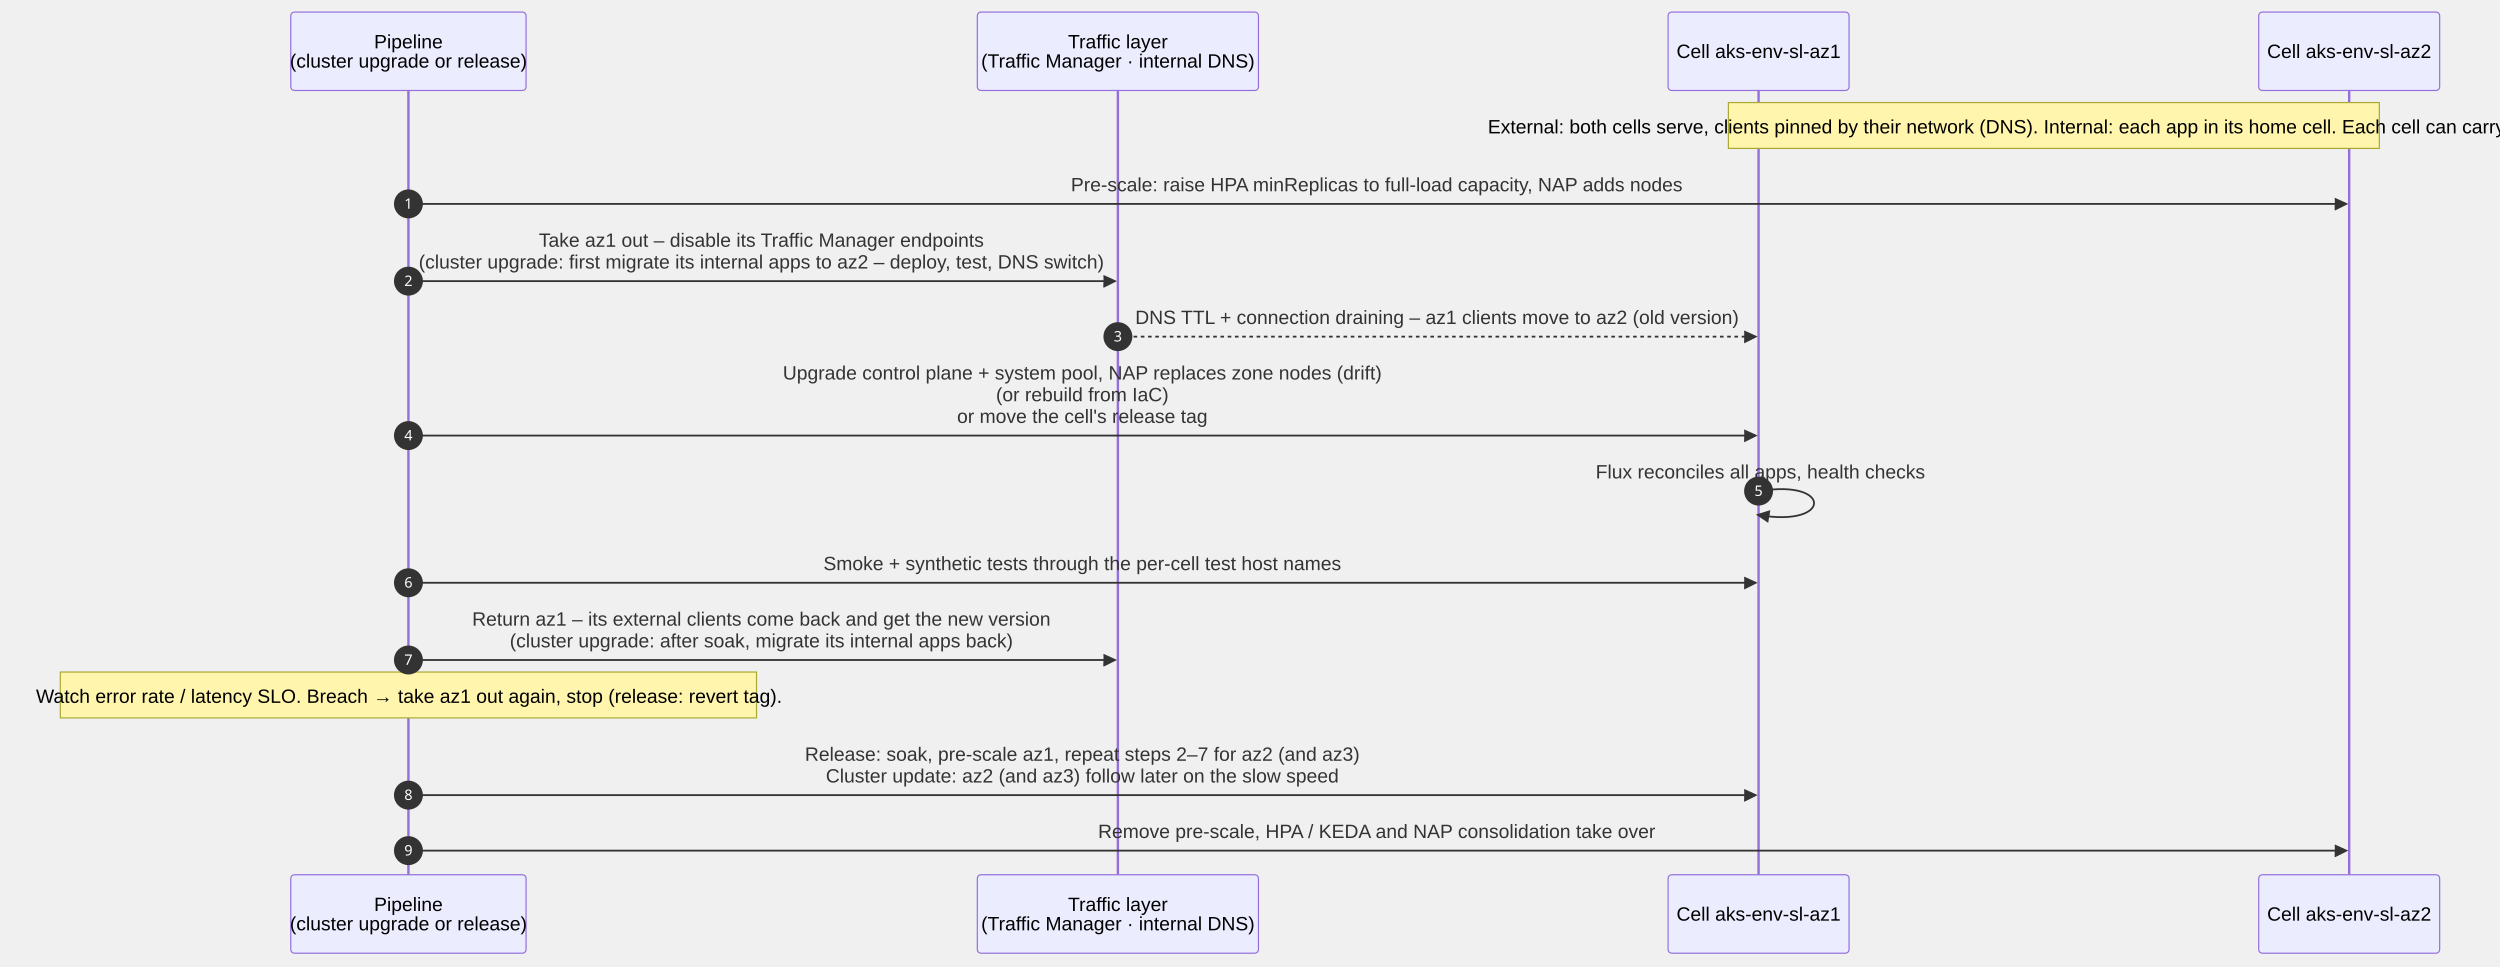
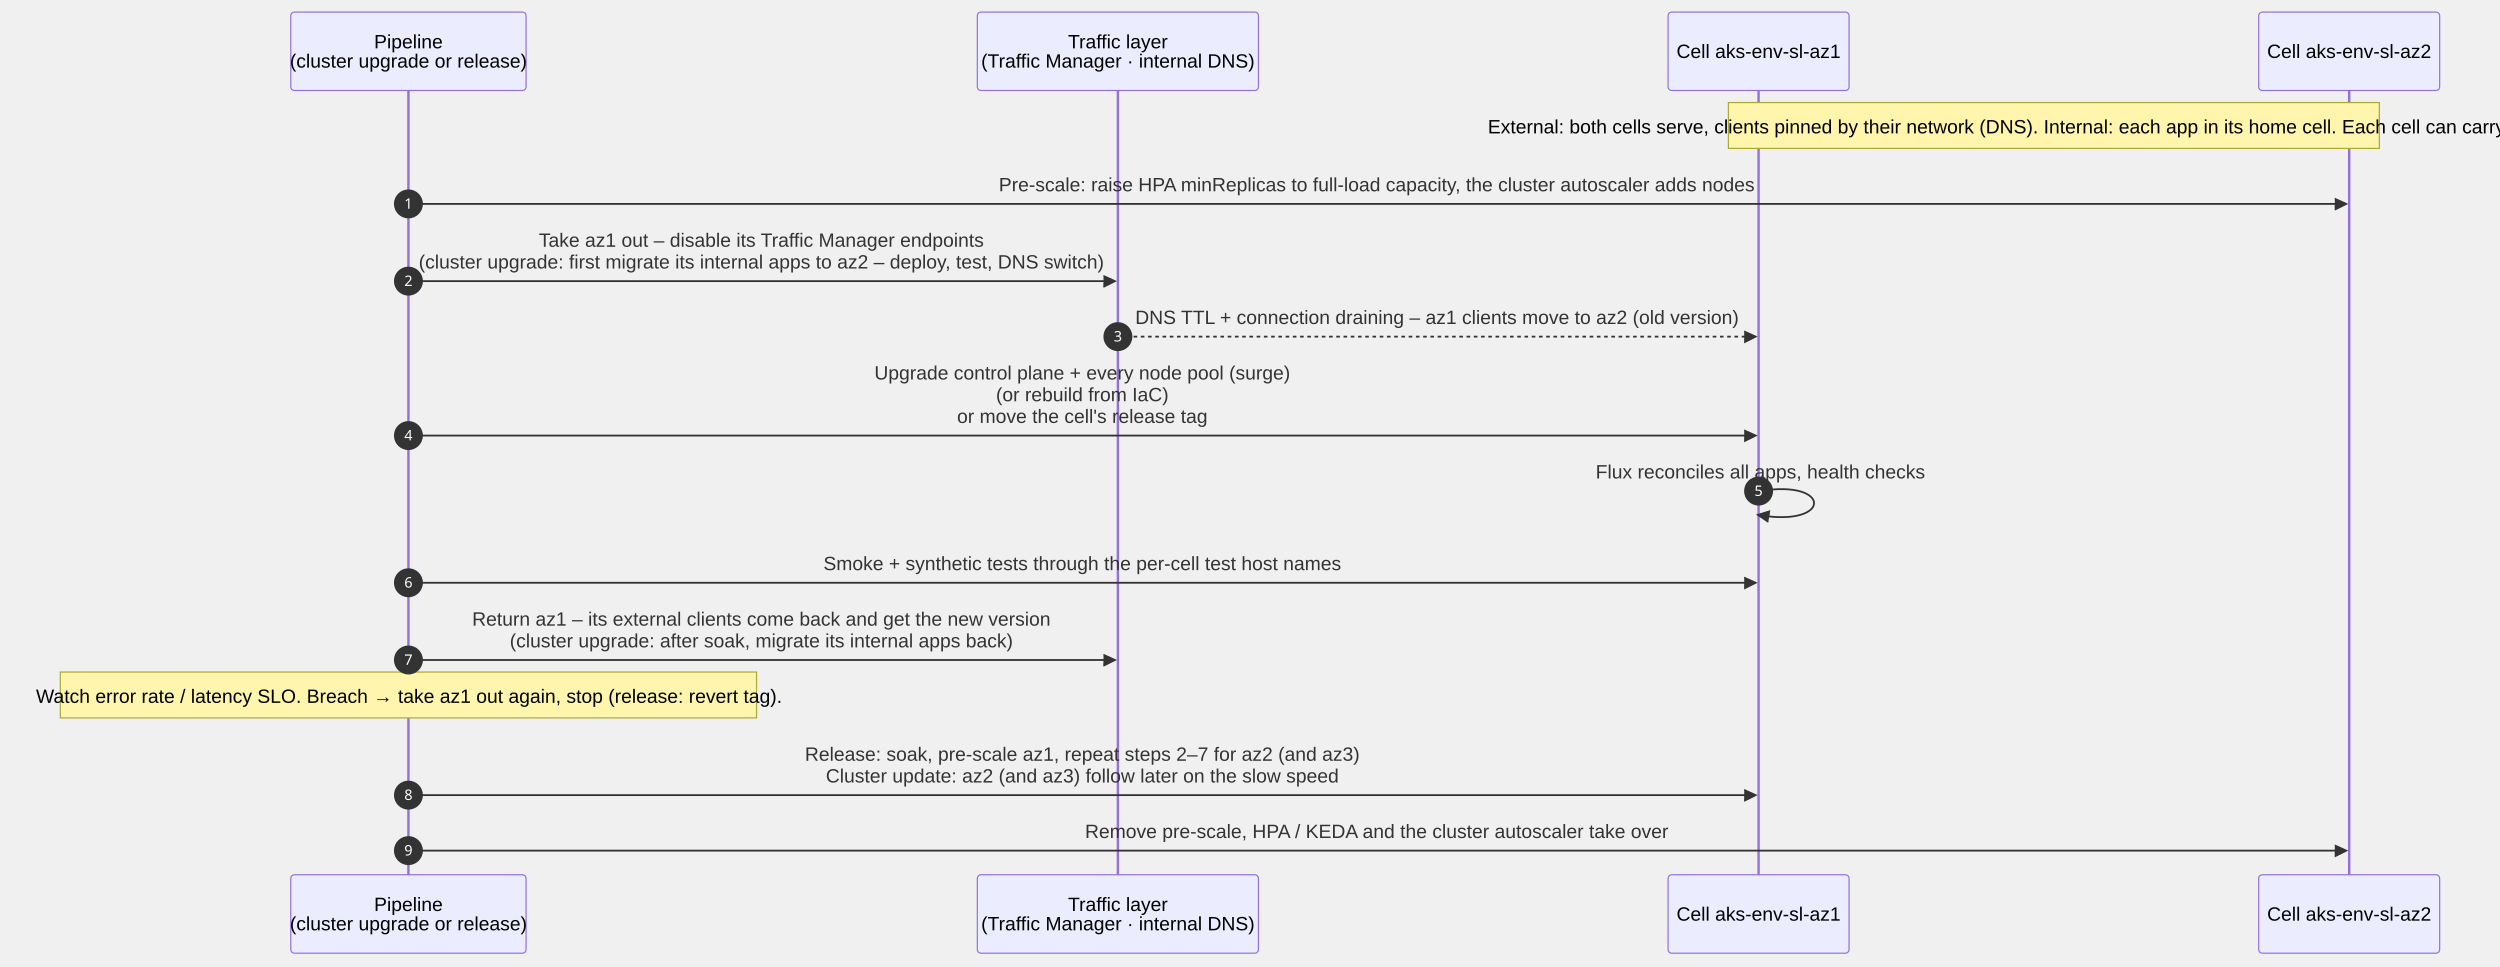
<svg xmlns="http://www.w3.org/2000/svg" id="my-svg" width="100%" style="max-width: 2072px; background-color: white;" viewBox="-241 -10 2072 801" role="graphics-document document" aria-roledescription="sequence">
  <g>
    <rect x="1631" y="715" fill="#eaeaea" stroke="#666" width="150" height="65" name="B" rx="3" ry="3" class="actor actor-bottom" />
    <text x="1706" y="747.5" dominant-baseline="central" alignment-baseline="central" class="actor actor-box" style="text-anchor: middle; font-size: 16px; font-weight: 400;">
      <tspan x="1706" dy="0">Cell aks-env-sl-az2</tspan>
    </text>
  </g>
  <g>
    <rect x="1141.5" y="715" fill="#eaeaea" stroke="#666" width="150" height="65" name="A" rx="3" ry="3" class="actor actor-bottom" />
    <text x="1216.5" y="747.5" dominant-baseline="central" alignment-baseline="central" class="actor actor-box" style="text-anchor: middle; font-size: 16px; font-weight: 400;">
      <tspan x="1216.5" dy="0">Cell aks-env-sl-az1</tspan>
    </text>
  </g>
  <g>
    <rect x="569" y="715" fill="#eaeaea" stroke="#666" width="233" height="65" name="T" rx="3" ry="3" class="actor actor-bottom" />
    <text x="685.5" y="747.5" dominant-baseline="central" alignment-baseline="central" class="actor actor-box" style="text-anchor: middle; font-size: 16px; font-weight: 400;">
      <tspan x="685.5" dy="-8">Traffic layer</tspan>
    </text>
    <text x="685.5" y="747.5" dominant-baseline="central" alignment-baseline="central" class="actor actor-box" style="text-anchor: middle; font-size: 16px; font-weight: 400;">
      <tspan x="685.5" dy="8">(Traffic Manager · internal DNS)</tspan>
    </text>
  </g>
  <g>
    <rect x="0" y="715" fill="#eaeaea" stroke="#666" width="195" height="65" name="P" rx="3" ry="3" class="actor actor-bottom" />
    <text x="97.5" y="747.5" dominant-baseline="central" alignment-baseline="central" class="actor actor-box" style="text-anchor: middle; font-size: 16px; font-weight: 400;">
      <tspan x="97.5" dy="-8">Pipeline</tspan>
    </text>
    <text x="97.5" y="747.5" dominant-baseline="central" alignment-baseline="central" class="actor actor-box" style="text-anchor: middle; font-size: 16px; font-weight: 400;">
      <tspan x="97.5" dy="8">(cluster upgrade or release)</tspan>
    </text>
  </g>
  <g>
    <line id="actor3" x1="1706" y1="65" x2="1706" y2="715" class="actor-line 200" stroke-width="0.5px" stroke="#999" name="B" data-et="life-line" data-id="B" />
    <g id="root-3" data-et="participant" data-type="participant" data-id="B">
      <rect x="1631" y="0" fill="#eaeaea" stroke="#666" width="150" height="65" name="B" rx="3" ry="3" class="actor actor-top" />
      <text x="1706" y="32.5" dominant-baseline="central" alignment-baseline="central" class="actor actor-box" style="text-anchor: middle; font-size: 16px; font-weight: 400;">
        <tspan x="1706" dy="0">Cell aks-env-sl-az2</tspan>
      </text>
    </g>
  </g>
  <g>
    <line id="actor2" x1="1216.5" y1="65" x2="1216.5" y2="715" class="actor-line 200" stroke-width="0.5px" stroke="#999" name="A" data-et="life-line" data-id="A" />
    <g id="root-2" data-et="participant" data-type="participant" data-id="A">
      <rect x="1141.5" y="0" fill="#eaeaea" stroke="#666" width="150" height="65" name="A" rx="3" ry="3" class="actor actor-top" />
      <text x="1216.5" y="32.5" dominant-baseline="central" alignment-baseline="central" class="actor actor-box" style="text-anchor: middle; font-size: 16px; font-weight: 400;">
        <tspan x="1216.5" dy="0">Cell aks-env-sl-az1</tspan>
      </text>
    </g>
  </g>
  <g>
    <line id="actor1" x1="685.5" y1="65" x2="685.5" y2="715" class="actor-line 200" stroke-width="0.5px" stroke="#999" name="T" data-et="life-line" data-id="T" />
    <g id="root-1" data-et="participant" data-type="participant" data-id="T">
      <rect x="569" y="0" fill="#eaeaea" stroke="#666" width="233" height="65" name="T" rx="3" ry="3" class="actor actor-top" />
      <text x="685.5" y="32.5" dominant-baseline="central" alignment-baseline="central" class="actor actor-box" style="text-anchor: middle; font-size: 16px; font-weight: 400;">
        <tspan x="685.5" dy="-8">Traffic layer</tspan>
      </text>
      <text x="685.5" y="32.5" dominant-baseline="central" alignment-baseline="central" class="actor actor-box" style="text-anchor: middle; font-size: 16px; font-weight: 400;">
        <tspan x="685.5" dy="8">(Traffic Manager · internal DNS)</tspan>
      </text>
    </g>
  </g>
  <g>
    <line id="actor0" x1="97.5" y1="65" x2="97.5" y2="715" class="actor-line 200" stroke-width="0.5px" stroke="#999" name="P" data-et="life-line" data-id="P" />
    <g id="root-0" data-et="participant" data-type="participant" data-id="P">
      <rect x="0" y="0" fill="#eaeaea" stroke="#666" width="195" height="65" name="P" rx="3" ry="3" class="actor actor-top" />
      <text x="97.5" y="32.5" dominant-baseline="central" alignment-baseline="central" class="actor actor-box" style="text-anchor: middle; font-size: 16px; font-weight: 400;">
        <tspan x="97.5" dy="-8">Pipeline</tspan>
      </text>
      <text x="97.5" y="32.5" dominant-baseline="central" alignment-baseline="central" class="actor actor-box" style="text-anchor: middle; font-size: 16px; font-weight: 400;">
        <tspan x="97.5" dy="8">(cluster upgrade or release)</tspan>
      </text>
    </g>
  </g>
  <style>#my-svg{font-family:"trebuchet ms",verdana,arial,sans-serif;font-size:16px;fill:#333;}@keyframes edge-animation-frame{from{stroke-dashoffset:0;}}@keyframes dash{to{stroke-dashoffset:0;}}#my-svg .edge-animation-slow{stroke-dasharray:9,5!important;stroke-dashoffset:900;animation:dash 50s linear infinite;stroke-linecap:round;}#my-svg .edge-animation-fast{stroke-dasharray:9,5!important;stroke-dashoffset:900;animation:dash 20s linear infinite;stroke-linecap:round;}#my-svg .error-icon{fill:#552222;}#my-svg .error-text{fill:#552222;stroke:#552222;}#my-svg .edge-thickness-normal{stroke-width:1px;}#my-svg .edge-thickness-thick{stroke-width:3.5px;}#my-svg .edge-pattern-solid{stroke-dasharray:0;}#my-svg .edge-thickness-invisible{stroke-width:0;fill:none;}#my-svg .edge-pattern-dashed{stroke-dasharray:3;}#my-svg .edge-pattern-dotted{stroke-dasharray:2;}#my-svg .marker{fill:#333333;stroke:#333333;}#my-svg .marker.cross{stroke:#333333;}#my-svg svg{font-family:"trebuchet ms",verdana,arial,sans-serif;font-size:16px;}#my-svg p{margin:0;}#my-svg .actor{stroke:#9370DB;fill:#ECECFF;stroke-width:1;}#my-svg rect.actor.outer-path[data-look="neo"]{filter:drop-shadow(1px 2px 2px rgba(185, 185, 185, 1));}#my-svg rect.note[data-look="neo"]{stroke:#aaaa33;fill:#fff5ad;filter:drop-shadow(1px 2px 2px rgba(185, 185, 185, 1));}#my-svg text.actor&gt;tspan{fill:black;stroke:none;}#my-svg .actor-line{stroke:#9370DB;}#my-svg .innerArc{stroke-width:1.5;stroke-dasharray:none;}#my-svg .messageLine0{stroke-width:1.5;stroke-dasharray:none;stroke:#333;}#my-svg .messageLine1{stroke-width:1.5;stroke-dasharray:2,2;stroke:#333;}#my-svg [id$="-arrowhead"] path{fill:#333;stroke:#333;}#my-svg .sequenceNumber{fill:white;}#my-svg [id$="-sequencenumber"]{fill:#333;}#my-svg [id$="-crosshead"] path{fill:#333;stroke:#333;}#my-svg .messageText{fill:#333;stroke:none;}#my-svg .labelBox{stroke:#9370DB;fill:#ECECFF;filter:none;}#my-svg .labelText,#my-svg .labelText&gt;tspan{fill:black;stroke:none;}#my-svg .loopText,#my-svg .loopText&gt;tspan{fill:black;stroke:none;}#my-svg .sectionTitle,#my-svg .sectionTitle&gt;tspan{fill:black;stroke:none;}#my-svg .loopLine{stroke-width:2px;stroke-dasharray:2,2;stroke:#9370DB;fill:#9370DB;}#my-svg .note{stroke:#aaaa33;fill:#fff5ad;}#my-svg .noteText,#my-svg .noteText&gt;tspan{fill:black;stroke:none;font-weight:normal;}#my-svg .activation0{fill:#f4f4f4;stroke:#666;}#my-svg .activation1{fill:#f4f4f4;stroke:#666;}#my-svg .activation2{fill:#f4f4f4;stroke:#666;}#my-svg .actorPopupMenu{position:absolute;}#my-svg .actorPopupMenuPanel{position:absolute;fill:#ECECFF;box-shadow:0px 8px 16px 0px rgba(0,0,0,0.2);filter:drop-shadow(3px 5px 2px rgb(0 0 0 / 0.4));}#my-svg .actor-man circle,#my-svg line{fill:#ECECFF;stroke-width:2px;}#my-svg g rect.rect{filter:drop-shadow(1px 2px 2px rgba(185, 185, 185, 1));stroke:#9370DB;}#my-svg .node .neo-node{stroke:#9370DB;}#my-svg [data-look="neo"].node rect,#my-svg [data-look="neo"].cluster rect,#my-svg [data-look="neo"].node polygon{stroke:#9370DB;filter:drop-shadow(1px 2px 2px rgba(185, 185, 185, 1));}#my-svg [data-look="neo"].swimlane.cluster rect{filter:none;}#my-svg [data-look="neo"].node path{stroke:#9370DB;stroke-width:1px;}#my-svg [data-look="neo"].node .outer-path{filter:drop-shadow(1px 2px 2px rgba(185, 185, 185, 1));}#my-svg [data-look="neo"].node .neo-line path{stroke:#9370DB;filter:none;}#my-svg [data-look="neo"].node circle{stroke:#9370DB;filter:drop-shadow(1px 2px 2px rgba(185, 185, 185, 1));}#my-svg [data-look="neo"].node circle .state-start{fill:#000000;}#my-svg [data-look="neo"].icon-shape .icon{fill:#9370DB;filter:drop-shadow(1px 2px 2px rgba(185, 185, 185, 1));}#my-svg [data-look="neo"].icon-shape .icon-neo path{stroke:#9370DB;filter:drop-shadow(1px 2px 2px rgba(185, 185, 185, 1));}#my-svg :root{--mermaid-font-family:"trebuchet ms",verdana,arial,sans-serif;}</style>
  <g />
  <defs>
    <symbol id="my-svg-computer" width="24" height="24">
      <path transform="scale(.5)" d="M2 2v13h20v-13h-20zm18 11h-16v-9h16v9zm-10.228 6l.466-1h3.524l.467 1h-4.457zm14.228 3h-24l2-6h2.104l-1.33 4h18.45l-1.297-4h2.073l2 6zm-5-10h-14v-7h14v7z" />
    </symbol>
  </defs>
  <defs>
    <symbol id="my-svg-database" fill-rule="evenodd" clip-rule="evenodd">
      <path transform="scale(.5)" d="M12.258.001l.256.004.255.005.253.008.251.01.249.012.247.015.246.016.242.019.241.02.239.023.236.024.233.027.231.028.229.031.225.032.223.034.22.036.217.038.214.04.211.041.208.043.205.045.201.046.198.048.194.05.191.051.187.053.183.054.18.056.175.057.172.059.168.06.163.061.16.063.155.064.15.066.074.033.073.033.071.034.07.034.069.035.068.035.067.035.066.035.064.036.064.036.062.036.06.036.06.037.058.037.058.037.055.038.055.038.053.038.052.038.051.039.05.039.048.039.047.039.045.04.044.04.043.04.041.04.04.041.039.041.037.041.036.041.034.041.033.042.032.042.03.042.029.042.027.042.026.043.024.043.023.043.021.043.02.043.018.044.017.043.015.044.013.044.012.044.011.045.009.044.007.045.006.045.004.045.002.045.001.045v17l-.001.045-.002.045-.004.045-.006.045-.007.045-.009.044-.011.045-.012.044-.013.044-.015.044-.017.043-.018.044-.02.043-.021.043-.023.043-.024.043-.026.043-.027.042-.029.042-.03.042-.032.042-.033.042-.034.041-.036.041-.037.041-.039.041-.04.041-.041.04-.043.04-.044.04-.045.04-.047.039-.048.039-.05.039-.051.039-.052.038-.053.038-.055.038-.055.038-.058.037-.058.037-.06.037-.06.036-.062.036-.064.036-.064.036-.066.035-.067.035-.068.035-.069.035-.07.034-.071.034-.073.033-.074.033-.15.066-.155.064-.16.063-.163.061-.168.06-.172.059-.175.057-.18.056-.183.054-.187.053-.191.051-.194.05-.198.048-.201.046-.205.045-.208.043-.211.041-.214.04-.217.038-.22.036-.223.034-.225.032-.229.031-.231.028-.233.027-.236.024-.239.023-.241.02-.242.019-.246.016-.247.015-.249.012-.251.01-.253.008-.255.005-.256.004-.258.001-.258-.001-.256-.004-.255-.005-.253-.008-.251-.01-.249-.012-.247-.015-.245-.016-.243-.019-.241-.02-.238-.023-.236-.024-.234-.027-.231-.028-.228-.031-.226-.032-.223-.034-.22-.036-.217-.038-.214-.04-.211-.041-.208-.043-.204-.045-.201-.046-.198-.048-.195-.05-.19-.051-.187-.053-.184-.054-.179-.056-.176-.057-.172-.059-.167-.06-.164-.061-.159-.063-.155-.064-.151-.066-.074-.033-.072-.033-.072-.034-.07-.034-.069-.035-.068-.035-.067-.035-.066-.035-.064-.036-.063-.036-.062-.036-.061-.036-.06-.037-.058-.037-.057-.037-.056-.038-.055-.038-.053-.038-.052-.038-.051-.039-.049-.039-.049-.039-.046-.039-.046-.04-.044-.04-.043-.04-.041-.04-.04-.041-.039-.041-.037-.041-.036-.041-.034-.041-.033-.042-.032-.042-.03-.042-.029-.042-.027-.042-.026-.043-.024-.043-.023-.043-.021-.043-.02-.043-.018-.044-.017-.043-.015-.044-.013-.044-.012-.044-.011-.045-.009-.044-.007-.045-.006-.045-.004-.045-.002-.045-.001-.045v-17l.001-.045.002-.045.004-.045.006-.045.007-.045.009-.044.011-.045.012-.044.013-.044.015-.044.017-.043.018-.044.02-.043.021-.043.023-.043.024-.043.026-.043.027-.042.029-.042.03-.042.032-.042.033-.042.034-.041.036-.041.037-.041.039-.041.04-.041.041-.04.043-.04.044-.04.046-.04.046-.039.049-.039.049-.039.051-.039.052-.038.053-.038.055-.038.056-.038.057-.037.058-.037.06-.037.061-.036.062-.036.063-.036.064-.036.066-.035.067-.035.068-.035.069-.035.07-.034.072-.034.072-.033.074-.033.151-.066.155-.064.159-.063.164-.061.167-.06.172-.059.176-.057.179-.056.184-.054.187-.053.19-.051.195-.05.198-.048.201-.046.204-.045.208-.043.211-.041.214-.04.217-.038.22-.036.223-.034.226-.032.228-.031.231-.028.234-.027.236-.024.238-.023.241-.02.243-.019.245-.016.247-.015.249-.012.251-.01.253-.008.255-.005.256-.004.258-.001.258.001zm-9.258 20.499v.01l.001.021.003.021.004.022.005.021.006.022.007.022.009.023.01.022.011.023.012.023.013.023.015.023.016.024.017.023.018.024.019.024.021.024.022.025.023.024.024.025.052.049.056.05.061.051.066.051.07.051.075.051.079.052.084.052.088.052.092.052.097.052.102.051.105.052.11.052.114.051.119.051.123.051.127.05.131.05.135.05.139.048.144.049.147.047.152.047.155.047.16.045.163.045.167.043.171.043.176.041.178.041.183.039.187.039.19.037.194.035.197.035.202.033.204.031.209.03.212.029.216.027.219.025.222.024.226.021.23.02.233.018.236.016.24.015.243.012.246.01.249.008.253.005.256.004.259.001.26-.001.257-.004.254-.005.25-.008.247-.011.244-.012.241-.014.237-.016.233-.018.231-.021.226-.021.224-.024.22-.026.216-.027.212-.028.21-.031.205-.031.202-.034.198-.034.194-.036.191-.037.187-.039.183-.04.179-.04.175-.042.172-.043.168-.044.163-.045.16-.046.155-.046.152-.047.148-.048.143-.049.139-.049.136-.05.131-.05.126-.05.123-.051.118-.052.114-.051.11-.052.106-.052.101-.052.096-.052.092-.052.088-.053.083-.051.079-.052.074-.052.07-.051.065-.051.06-.051.056-.05.051-.05.023-.024.023-.025.021-.024.02-.024.019-.024.018-.024.017-.024.015-.023.014-.024.013-.023.012-.023.01-.023.01-.022.008-.022.006-.022.006-.022.004-.022.004-.021.001-.021.001-.021v-4.127l-.077.055-.08.053-.083.054-.085.053-.087.052-.09.052-.093.051-.095.05-.097.05-.1.049-.102.049-.105.048-.106.047-.109.047-.111.046-.114.045-.115.045-.118.044-.12.043-.122.042-.124.042-.126.041-.128.04-.13.04-.132.038-.134.038-.135.037-.138.037-.139.035-.142.035-.143.034-.144.033-.147.032-.148.031-.15.03-.151.03-.153.029-.154.027-.156.027-.158.026-.159.025-.161.024-.162.023-.163.022-.165.021-.166.02-.167.019-.169.018-.169.017-.171.016-.173.015-.173.014-.175.013-.175.012-.177.011-.178.01-.179.008-.179.008-.181.006-.182.005-.182.004-.184.003-.184.002h-.37l-.184-.002-.184-.003-.182-.004-.182-.005-.181-.006-.179-.008-.179-.008-.178-.01-.176-.011-.176-.012-.175-.013-.173-.014-.172-.015-.171-.016-.17-.017-.169-.018-.167-.019-.166-.02-.165-.021-.163-.022-.162-.023-.161-.024-.159-.025-.157-.026-.156-.027-.155-.027-.153-.029-.151-.03-.15-.03-.148-.031-.146-.032-.145-.033-.143-.034-.141-.035-.14-.035-.137-.037-.136-.037-.134-.038-.132-.038-.13-.04-.128-.04-.126-.041-.124-.042-.122-.042-.12-.044-.117-.043-.116-.045-.113-.045-.112-.046-.109-.047-.106-.047-.105-.048-.102-.049-.1-.049-.097-.05-.095-.05-.093-.052-.09-.051-.087-.052-.085-.053-.083-.054-.08-.054-.077-.054v4.127zm0-5.654v.011l.001.021.003.021.004.021.005.022.006.022.007.022.009.022.01.022.011.023.012.023.013.023.015.024.016.023.017.024.018.024.019.024.021.024.022.024.023.025.024.024.052.05.056.05.061.05.066.051.07.051.075.052.079.051.084.052.088.052.092.052.097.052.102.052.105.052.11.051.114.051.119.052.123.05.127.051.131.05.135.049.139.049.144.048.147.048.152.047.155.046.16.045.163.045.167.044.171.042.176.042.178.04.183.04.187.038.19.037.194.036.197.034.202.033.204.032.209.03.212.028.216.027.219.025.222.024.226.022.23.02.233.018.236.016.24.014.243.012.246.01.249.008.253.006.256.003.259.001.26-.001.257-.003.254-.006.25-.008.247-.01.244-.012.241-.015.237-.016.233-.018.231-.02.226-.022.224-.024.22-.025.216-.027.212-.029.21-.03.205-.032.202-.033.198-.035.194-.036.191-.037.187-.039.183-.039.179-.041.175-.042.172-.043.168-.044.163-.045.16-.045.155-.047.152-.047.148-.048.143-.048.139-.05.136-.049.131-.05.126-.051.123-.051.118-.051.114-.052.11-.052.106-.052.101-.052.096-.052.092-.052.088-.052.083-.052.079-.052.074-.051.07-.052.065-.051.06-.05.056-.051.051-.049.023-.025.023-.024.021-.025.02-.024.019-.024.018-.024.017-.024.015-.023.014-.023.013-.024.012-.022.01-.023.01-.023.008-.022.006-.022.006-.022.004-.021.004-.022.001-.021.001-.021v-4.139l-.077.054-.08.054-.083.054-.085.052-.087.053-.09.051-.093.051-.095.051-.097.05-.1.049-.102.049-.105.048-.106.047-.109.047-.111.046-.114.045-.115.044-.118.044-.12.044-.122.042-.124.042-.126.041-.128.04-.13.039-.132.039-.134.038-.135.037-.138.036-.139.036-.142.035-.143.033-.144.033-.147.033-.148.031-.15.03-.151.03-.153.028-.154.028-.156.027-.158.026-.159.025-.161.024-.162.023-.163.022-.165.021-.166.02-.167.019-.169.018-.169.017-.171.016-.173.015-.173.014-.175.013-.175.012-.177.011-.178.009-.179.009-.179.007-.181.007-.182.005-.182.004-.184.003-.184.002h-.37l-.184-.002-.184-.003-.182-.004-.182-.005-.181-.007-.179-.007-.179-.009-.178-.009-.176-.011-.176-.012-.175-.013-.173-.014-.172-.015-.171-.016-.17-.017-.169-.018-.167-.019-.166-.02-.165-.021-.163-.022-.162-.023-.161-.024-.159-.025-.157-.026-.156-.027-.155-.028-.153-.028-.151-.03-.15-.03-.148-.031-.146-.033-.145-.033-.143-.033-.141-.035-.14-.036-.137-.036-.136-.037-.134-.038-.132-.039-.13-.039-.128-.04-.126-.041-.124-.042-.122-.043-.12-.043-.117-.044-.116-.044-.113-.046-.112-.046-.109-.046-.106-.047-.105-.048-.102-.049-.1-.049-.097-.05-.095-.051-.093-.051-.09-.051-.087-.053-.085-.052-.083-.054-.08-.054-.077-.054v4.139zm0-5.666v.011l.001.02.003.022.004.021.005.022.006.021.007.022.009.023.01.022.011.023.012.023.013.023.015.023.016.024.017.024.018.023.019.024.021.025.022.024.023.024.024.025.052.05.056.05.061.05.066.051.07.051.075.052.079.051.084.052.088.052.092.052.097.052.102.052.105.051.11.052.114.051.119.051.123.051.127.05.131.05.135.05.139.049.144.048.147.048.152.047.155.046.16.045.163.045.167.043.171.043.176.042.178.04.183.04.187.038.19.037.194.036.197.034.202.033.204.032.209.03.212.028.216.027.219.025.222.024.226.021.23.02.233.018.236.017.24.014.243.012.246.01.249.008.253.006.256.003.259.001.26-.001.257-.003.254-.006.25-.008.247-.01.244-.013.241-.014.237-.016.233-.018.231-.02.226-.022.224-.024.22-.025.216-.027.212-.029.21-.03.205-.032.202-.033.198-.035.194-.036.191-.037.187-.039.183-.039.179-.041.175-.042.172-.043.168-.044.163-.045.16-.045.155-.047.152-.047.148-.048.143-.049.139-.049.136-.049.131-.051.126-.05.123-.051.118-.052.114-.051.11-.052.106-.052.101-.052.096-.052.092-.052.088-.052.083-.052.079-.052.074-.052.07-.051.065-.051.06-.051.056-.05.051-.049.023-.025.023-.025.021-.024.02-.024.019-.024.018-.024.017-.024.015-.023.014-.024.013-.023.012-.023.01-.022.01-.023.008-.022.006-.022.006-.022.004-.022.004-.021.001-.021.001-.021v-4.153l-.077.054-.08.054-.083.053-.085.053-.087.053-.09.051-.093.051-.095.051-.097.05-.1.049-.102.048-.105.048-.106.048-.109.046-.111.046-.114.046-.115.044-.118.044-.12.043-.122.043-.124.042-.126.041-.128.04-.13.039-.132.039-.134.038-.135.037-.138.036-.139.036-.142.034-.143.034-.144.033-.147.032-.148.032-.15.03-.151.03-.153.028-.154.028-.156.027-.158.026-.159.024-.161.024-.162.023-.163.023-.165.021-.166.02-.167.019-.169.018-.169.017-.171.016-.173.015-.173.014-.175.013-.175.012-.177.01-.178.01-.179.009-.179.007-.181.006-.182.006-.182.004-.184.003-.184.001-.185.001-.185-.001-.184-.001-.184-.003-.182-.004-.182-.006-.181-.006-.179-.007-.179-.009-.178-.01-.176-.01-.176-.012-.175-.013-.173-.014-.172-.015-.171-.016-.17-.017-.169-.018-.167-.019-.166-.02-.165-.021-.163-.023-.162-.023-.161-.024-.159-.024-.157-.026-.156-.027-.155-.028-.153-.028-.151-.03-.15-.03-.148-.032-.146-.032-.145-.033-.143-.034-.141-.034-.14-.036-.137-.036-.136-.037-.134-.038-.132-.039-.13-.039-.128-.041-.126-.041-.124-.041-.122-.043-.12-.043-.117-.044-.116-.044-.113-.046-.112-.046-.109-.046-.106-.048-.105-.048-.102-.048-.1-.05-.097-.049-.095-.051-.093-.051-.09-.052-.087-.052-.085-.053-.083-.053-.08-.054-.077-.054v4.153zm8.74-8.179l-.257.004-.254.005-.25.008-.247.011-.244.012-.241.014-.237.016-.233.018-.231.021-.226.022-.224.023-.22.026-.216.027-.212.028-.21.031-.205.032-.202.033-.198.034-.194.036-.191.038-.187.038-.183.04-.179.041-.175.042-.172.043-.168.043-.163.045-.16.046-.155.046-.152.048-.148.048-.143.048-.139.049-.136.05-.131.05-.126.051-.123.051-.118.051-.114.052-.11.052-.106.052-.101.052-.096.052-.092.052-.088.052-.083.052-.079.052-.074.051-.07.052-.065.051-.06.05-.056.05-.051.05-.023.025-.023.024-.021.024-.02.025-.019.024-.018.024-.017.023-.015.024-.014.023-.013.023-.012.023-.01.023-.01.022-.008.022-.006.023-.006.021-.004.022-.004.021-.001.021-.001.021.001.021.001.021.004.021.004.022.006.021.006.023.008.022.01.022.01.023.012.023.013.023.014.023.015.024.017.023.018.024.019.024.02.025.021.024.023.024.023.025.051.05.056.05.06.05.065.051.07.052.074.051.079.052.083.052.088.052.092.052.096.052.101.052.106.052.11.052.114.052.118.051.123.051.126.051.131.05.136.05.139.049.143.048.148.048.152.048.155.046.16.046.163.045.168.043.172.043.175.042.179.041.183.04.187.038.191.038.194.036.198.034.202.033.205.032.21.031.212.028.216.027.22.026.224.023.226.022.231.021.233.018.237.016.241.014.244.012.247.011.25.008.254.005.257.004.26.001.26-.001.257-.004.254-.005.25-.008.247-.011.244-.012.241-.014.237-.016.233-.018.231-.021.226-.022.224-.023.22-.026.216-.027.212-.028.21-.031.205-.032.202-.033.198-.034.194-.036.191-.038.187-.038.183-.04.179-.041.175-.042.172-.043.168-.043.163-.045.16-.046.155-.046.152-.048.148-.048.143-.048.139-.049.136-.05.131-.05.126-.051.123-.051.118-.051.114-.052.11-.052.106-.052.101-.052.096-.052.092-.052.088-.052.083-.052.079-.052.074-.051.07-.052.065-.051.06-.05.056-.05.051-.05.023-.025.023-.024.021-.024.02-.025.019-.024.018-.024.017-.023.015-.024.014-.023.013-.023.012-.023.01-.023.01-.022.008-.022.006-.023.006-.021.004-.022.004-.021.001-.021.001-.021-.001-.021-.001-.021-.004-.021-.004-.022-.006-.021-.006-.023-.008-.022-.01-.022-.01-.023-.012-.023-.013-.023-.014-.023-.015-.024-.017-.023-.018-.024-.019-.024-.02-.025-.021-.024-.023-.024-.023-.025-.051-.05-.056-.05-.06-.05-.065-.051-.07-.052-.074-.051-.079-.052-.083-.052-.088-.052-.092-.052-.096-.052-.101-.052-.106-.052-.11-.052-.114-.052-.118-.051-.123-.051-.126-.051-.131-.05-.136-.05-.139-.049-.143-.048-.148-.048-.152-.048-.155-.046-.16-.046-.163-.045-.168-.043-.172-.043-.175-.042-.179-.041-.183-.04-.187-.038-.191-.038-.194-.036-.198-.034-.202-.033-.205-.032-.21-.031-.212-.028-.216-.027-.22-.026-.224-.023-.226-.022-.231-.021-.233-.018-.237-.016-.241-.014-.244-.012-.247-.011-.25-.008-.254-.005-.257-.004-.26-.001-.26.001z" />
    </symbol>
  </defs>
  <defs>
    <symbol id="my-svg-clock" width="24" height="24">
      <path transform="scale(.5)" d="M12 2c5.514 0 10 4.486 10 10s-4.486 10-10 10-10-4.486-10-10 4.486-10 10-10zm0-2c-6.627 0-12 5.373-12 12s5.373 12 12 12 12-5.373 12-12-5.373-12-12-12zm5.848 12.459c.202.038.202.333.001.372-1.907.361-6.045 1.111-6.547 1.111-.719 0-1.301-.582-1.301-1.301 0-.512.77-5.447 1.125-7.445.034-.192.312-.181.343.014l.985 6.238 5.394 1.011z" />
    </symbol>
  </defs>
  <defs>
    <marker id="my-svg-arrowhead" refX="7.9" refY="5" markerUnits="userSpaceOnUse" markerWidth="12" markerHeight="12" orient="auto-start-reverse">
      <path d="M -1 0 L 10 5 L 0 10 z" />
    </marker>
  </defs>
  <defs>
    <marker id="my-svg-crosshead" markerWidth="15" markerHeight="8" orient="auto" refX="4" refY="4.5">
      <path fill="none" stroke="#000000" stroke-width="1pt" d="M 1,2 L 6,7 M 6,2 L 1,7" style="stroke-dasharray: 0, 0;" />
    </marker>
  </defs>
  <defs>
    <marker id="my-svg-filled-head" refX="15.5" refY="7" markerWidth="20" markerHeight="28" orient="auto">
      <path d="M 18,7 L9,13 L14,7 L9,1 Z" />
    </marker>
  </defs>
  <defs>
    <marker id="my-svg-sequencenumber" refX="15" refY="15" markerWidth="60" markerHeight="40" orient="auto">
      <circle cx="15" cy="15" r="6" />
    </marker>
  </defs>
  <defs>
    <marker id="my-svg-solidTopArrowHead" refX="7.9" refY="7.25" markerUnits="userSpaceOnUse" markerWidth="12" markerHeight="12" orient="auto-start-reverse">
      <path d="M 0 0 L 10 8 L 0 8 z" />
    </marker>
  </defs>
  <defs>
    <marker id="my-svg-solidBottomArrowHead" refX="7.9" refY="0.75" markerUnits="userSpaceOnUse" markerWidth="12" markerHeight="12" orient="auto-start-reverse">
      <path d="M 0 0 L 10 0 L 0 8 z" />
    </marker>
  </defs>
  <defs>
    <marker id="my-svg-stickTopArrowHead" refX="7.5" refY="7" markerUnits="userSpaceOnUse" markerWidth="12" markerHeight="12" orient="auto-start-reverse">
      <path d="M 0 0 L 7 7" stroke="black" stroke-width="1.5" fill="none" />
    </marker>
  </defs>
  <defs>
    <marker id="my-svg-stickBottomArrowHead" refX="7.5" refY="0" markerUnits="userSpaceOnUse" markerWidth="12" markerHeight="12" orient="auto-start-reverse">
      <path d="M 0 7 L 7 0" stroke="black" stroke-width="1.5" fill="none" />
    </marker>
  </defs>
  <g data-et="note" data-id="i1">
    <rect x="1191.5" y="75" fill="#EDF2AE" stroke="#666" width="539.5" height="38" class="note" />
    <text x="1461" y="80" text-anchor="middle" dominant-baseline="middle" alignment-baseline="middle" class="noteText" dy="1em" style="font-size: 16px; font-weight: 400;">
      <tspan x="1461">External: both cells serve, clients pinned by their network (DNS). Internal: each app in its home cell. Each cell can carry 100 % (N+1)</tspan>
    </text>
  </g>
  <g data-et="note" data-id="i9">
    <rect x="-191" y="547" fill="#EDF2AE" stroke="#666" width="577" height="38" class="note" />
    <text x="98" y="552" text-anchor="middle" dominant-baseline="middle" alignment-baseline="middle" class="noteText" dy="1em" style="font-size: 16px; font-weight: 400;">
      <tspan x="98">Watch error rate / latency SLO. Breach → take az1 out again, stop (release: revert tag).</tspan>
    </text>
  </g>
-   <text x="900" y="128" text-anchor="middle" dominant-baseline="middle" alignment-baseline="middle" class="messageText" dy="1em" style="font-size: 16px; font-weight: 400;">Pre-scale: raise HPA minReplicas to full-load capacity, NAP adds nodes</text>
+   <text x="900" y="128" text-anchor="middle" dominant-baseline="middle" alignment-baseline="middle" class="messageText" dy="1em" style="font-size: 16px; font-weight: 400;">Pre-scale: raise HPA minReplicas to full-load capacity, the cluster autoscaler adds nodes</text>
  <line x1="104.5" y1="159" x2="1702" y2="159" class="messageLine0" data-et="message" data-id="i2" data-from="P" data-to="B" stroke-width="2" stroke="none" marker-end="url(#my-svg-arrowhead)" style="fill: none;" />
  <line x1="97.5" y1="159" x2="97.5" y2="159" stroke-width="0" marker-start="url(#my-svg-sequencenumber)" />
  <text x="97.5" y="163" font-family="sans-serif" font-size="12px" text-anchor="middle" class="sequenceNumber">1</text>
  <text x="390" y="174" text-anchor="middle" dominant-baseline="middle" alignment-baseline="middle" class="messageText" dy="1em" style="font-size: 16px; font-weight: 400;">Take az1 out – disable its Traffic Manager endpoints</text>
  <text x="390" y="192" text-anchor="middle" dominant-baseline="middle" alignment-baseline="middle" class="messageText" dy="1em" style="font-size: 16px; font-weight: 400;">(cluster upgrade: first migrate its internal apps to az2 – deploy, test, DNS switch)</text>
  <line x1="104.5" y1="223" x2="681.5" y2="223" class="messageLine0" data-et="message" data-id="i3" data-from="P" data-to="T" stroke-width="2" stroke="none" marker-end="url(#my-svg-arrowhead)" style="fill: none;" />
  <line x1="97.5" y1="223" x2="97.5" y2="223" stroke-width="0" marker-start="url(#my-svg-sequencenumber)" />
  <text x="97.5" y="227" font-family="sans-serif" font-size="12px" text-anchor="middle" class="sequenceNumber">2</text>
  <text x="950" y="238" text-anchor="middle" dominant-baseline="middle" alignment-baseline="middle" class="messageText" dy="1em" style="font-size: 16px; font-weight: 400;">DNS TTL + connection draining – az1 clients move to az2 (old version)</text>
  <line x1="692.5" y1="269" x2="1212.5" y2="269" class="messageLine1" data-et="message" data-id="i4" data-from="T" data-to="A" stroke-width="2" stroke="none" marker-end="url(#my-svg-arrowhead)" style="stroke-dasharray: 3, 3; fill: none;" />
  <line x1="685.5" y1="269" x2="685.5" y2="269" stroke-width="0" marker-start="url(#my-svg-sequencenumber)" />
  <text x="685.5" y="273" font-family="sans-serif" font-size="12px" text-anchor="middle" class="sequenceNumber">3</text>
-   <text x="656" y="284" text-anchor="middle" dominant-baseline="middle" alignment-baseline="middle" class="messageText" dy="1em" style="font-size: 16px; font-weight: 400;">Upgrade control plane + system pool, NAP replaces zone nodes (drift)</text>
+   <text x="656" y="284" text-anchor="middle" dominant-baseline="middle" alignment-baseline="middle" class="messageText" dy="1em" style="font-size: 16px; font-weight: 400;">Upgrade control plane + every node pool (surge)</text>
  <text x="656" y="302" text-anchor="middle" dominant-baseline="middle" alignment-baseline="middle" class="messageText" dy="1em" style="font-size: 16px; font-weight: 400;">(or rebuild from IaC)</text>
  <text x="656" y="320" text-anchor="middle" dominant-baseline="middle" alignment-baseline="middle" class="messageText" dy="1em" style="font-size: 16px; font-weight: 400;">or move the cell's release tag</text>
  <line x1="104.5" y1="351" x2="1212.5" y2="351" class="messageLine0" data-et="message" data-id="i5" data-from="P" data-to="A" stroke-width="2" stroke="none" marker-end="url(#my-svg-arrowhead)" style="fill: none;" />
  <line x1="97.5" y1="351" x2="97.5" y2="351" stroke-width="0" marker-start="url(#my-svg-sequencenumber)" />
  <text x="97.5" y="355" font-family="sans-serif" font-size="12px" text-anchor="middle" class="sequenceNumber">4</text>
  <text x="1218" y="366" text-anchor="middle" dominant-baseline="middle" alignment-baseline="middle" class="messageText" dy="1em" style="font-size: 16px; font-weight: 400;">Flux reconciles all apps, health checks</text>
  <path d="M 1217.5,397 C 1277.5,387 1277.5,427 1217.5,417" class="messageLine0" data-et="message" data-id="i6" data-from="A" data-to="A" stroke-width="2" stroke="none" marker-end="url(#my-svg-arrowhead)" x1="1223.5" style="fill: none;" />
  <line x1="1216.5" y1="397" x2="1216.5" y2="397" stroke-width="0" marker-start="url(#my-svg-sequencenumber)" />
  <text x="1216.5" y="401" font-family="sans-serif" font-size="12px" text-anchor="middle" class="sequenceNumber">5</text>
  <text x="656" y="442" text-anchor="middle" dominant-baseline="middle" alignment-baseline="middle" class="messageText" dy="1em" style="font-size: 16px; font-weight: 400;">Smoke + synthetic tests through the per-cell test host names</text>
  <line x1="104.5" y1="473" x2="1212.5" y2="473" class="messageLine0" data-et="message" data-id="i7" data-from="P" data-to="A" stroke-width="2" stroke="none" marker-end="url(#my-svg-arrowhead)" style="fill: none;" />
  <line x1="97.5" y1="473" x2="97.5" y2="473" stroke-width="0" marker-start="url(#my-svg-sequencenumber)" />
  <text x="97.5" y="477" font-family="sans-serif" font-size="12px" text-anchor="middle" class="sequenceNumber">6</text>
  <text x="390" y="488" text-anchor="middle" dominant-baseline="middle" alignment-baseline="middle" class="messageText" dy="1em" style="font-size: 16px; font-weight: 400;">Return az1 – its external clients come back and get the new version</text>
  <text x="390" y="506" text-anchor="middle" dominant-baseline="middle" alignment-baseline="middle" class="messageText" dy="1em" style="font-size: 16px; font-weight: 400;">(cluster upgrade: after soak, migrate its internal apps back)</text>
  <line x1="104.5" y1="537" x2="681.5" y2="537" class="messageLine0" data-et="message" data-id="i8" data-from="P" data-to="T" stroke-width="2" stroke="none" marker-end="url(#my-svg-arrowhead)" style="fill: none;" />
  <line x1="97.5" y1="537" x2="97.5" y2="537" stroke-width="0" marker-start="url(#my-svg-sequencenumber)" />
  <text x="97.5" y="541" font-family="sans-serif" font-size="12px" text-anchor="middle" class="sequenceNumber">7</text>
  <text x="656" y="600" text-anchor="middle" dominant-baseline="middle" alignment-baseline="middle" class="messageText" dy="1em" style="font-size: 16px; font-weight: 400;">Release: soak, pre-scale az1, repeat steps 2–7 for az2 (and az3)</text>
  <text x="656" y="618" text-anchor="middle" dominant-baseline="middle" alignment-baseline="middle" class="messageText" dy="1em" style="font-size: 16px; font-weight: 400;">Cluster update: az2 (and az3) follow later on the slow speed</text>
  <line x1="104.5" y1="649" x2="1212.5" y2="649" class="messageLine0" data-et="message" data-id="i10" data-from="P" data-to="A" stroke-width="2" stroke="none" marker-end="url(#my-svg-arrowhead)" style="fill: none;" />
  <line x1="97.5" y1="649" x2="97.5" y2="649" stroke-width="0" marker-start="url(#my-svg-sequencenumber)" />
  <text x="97.5" y="653" font-family="sans-serif" font-size="12px" text-anchor="middle" class="sequenceNumber">8</text>
-   <text x="900" y="664" text-anchor="middle" dominant-baseline="middle" alignment-baseline="middle" class="messageText" dy="1em" style="font-size: 16px; font-weight: 400;">Remove pre-scale, HPA / KEDA and NAP consolidation take over</text>
+   <text x="900" y="664" text-anchor="middle" dominant-baseline="middle" alignment-baseline="middle" class="messageText" dy="1em" style="font-size: 16px; font-weight: 400;">Remove pre-scale, HPA / KEDA and the cluster autoscaler take over</text>
  <line x1="104.5" y1="695" x2="1702" y2="695" class="messageLine0" data-et="message" data-id="i11" data-from="P" data-to="B" stroke-width="2" stroke="none" marker-end="url(#my-svg-arrowhead)" style="fill: none;" />
  <line x1="97.5" y1="695" x2="97.5" y2="695" stroke-width="0" marker-start="url(#my-svg-sequencenumber)" />
  <text x="97.5" y="699" font-family="sans-serif" font-size="12px" text-anchor="middle" class="sequenceNumber">9</text>
</svg>
